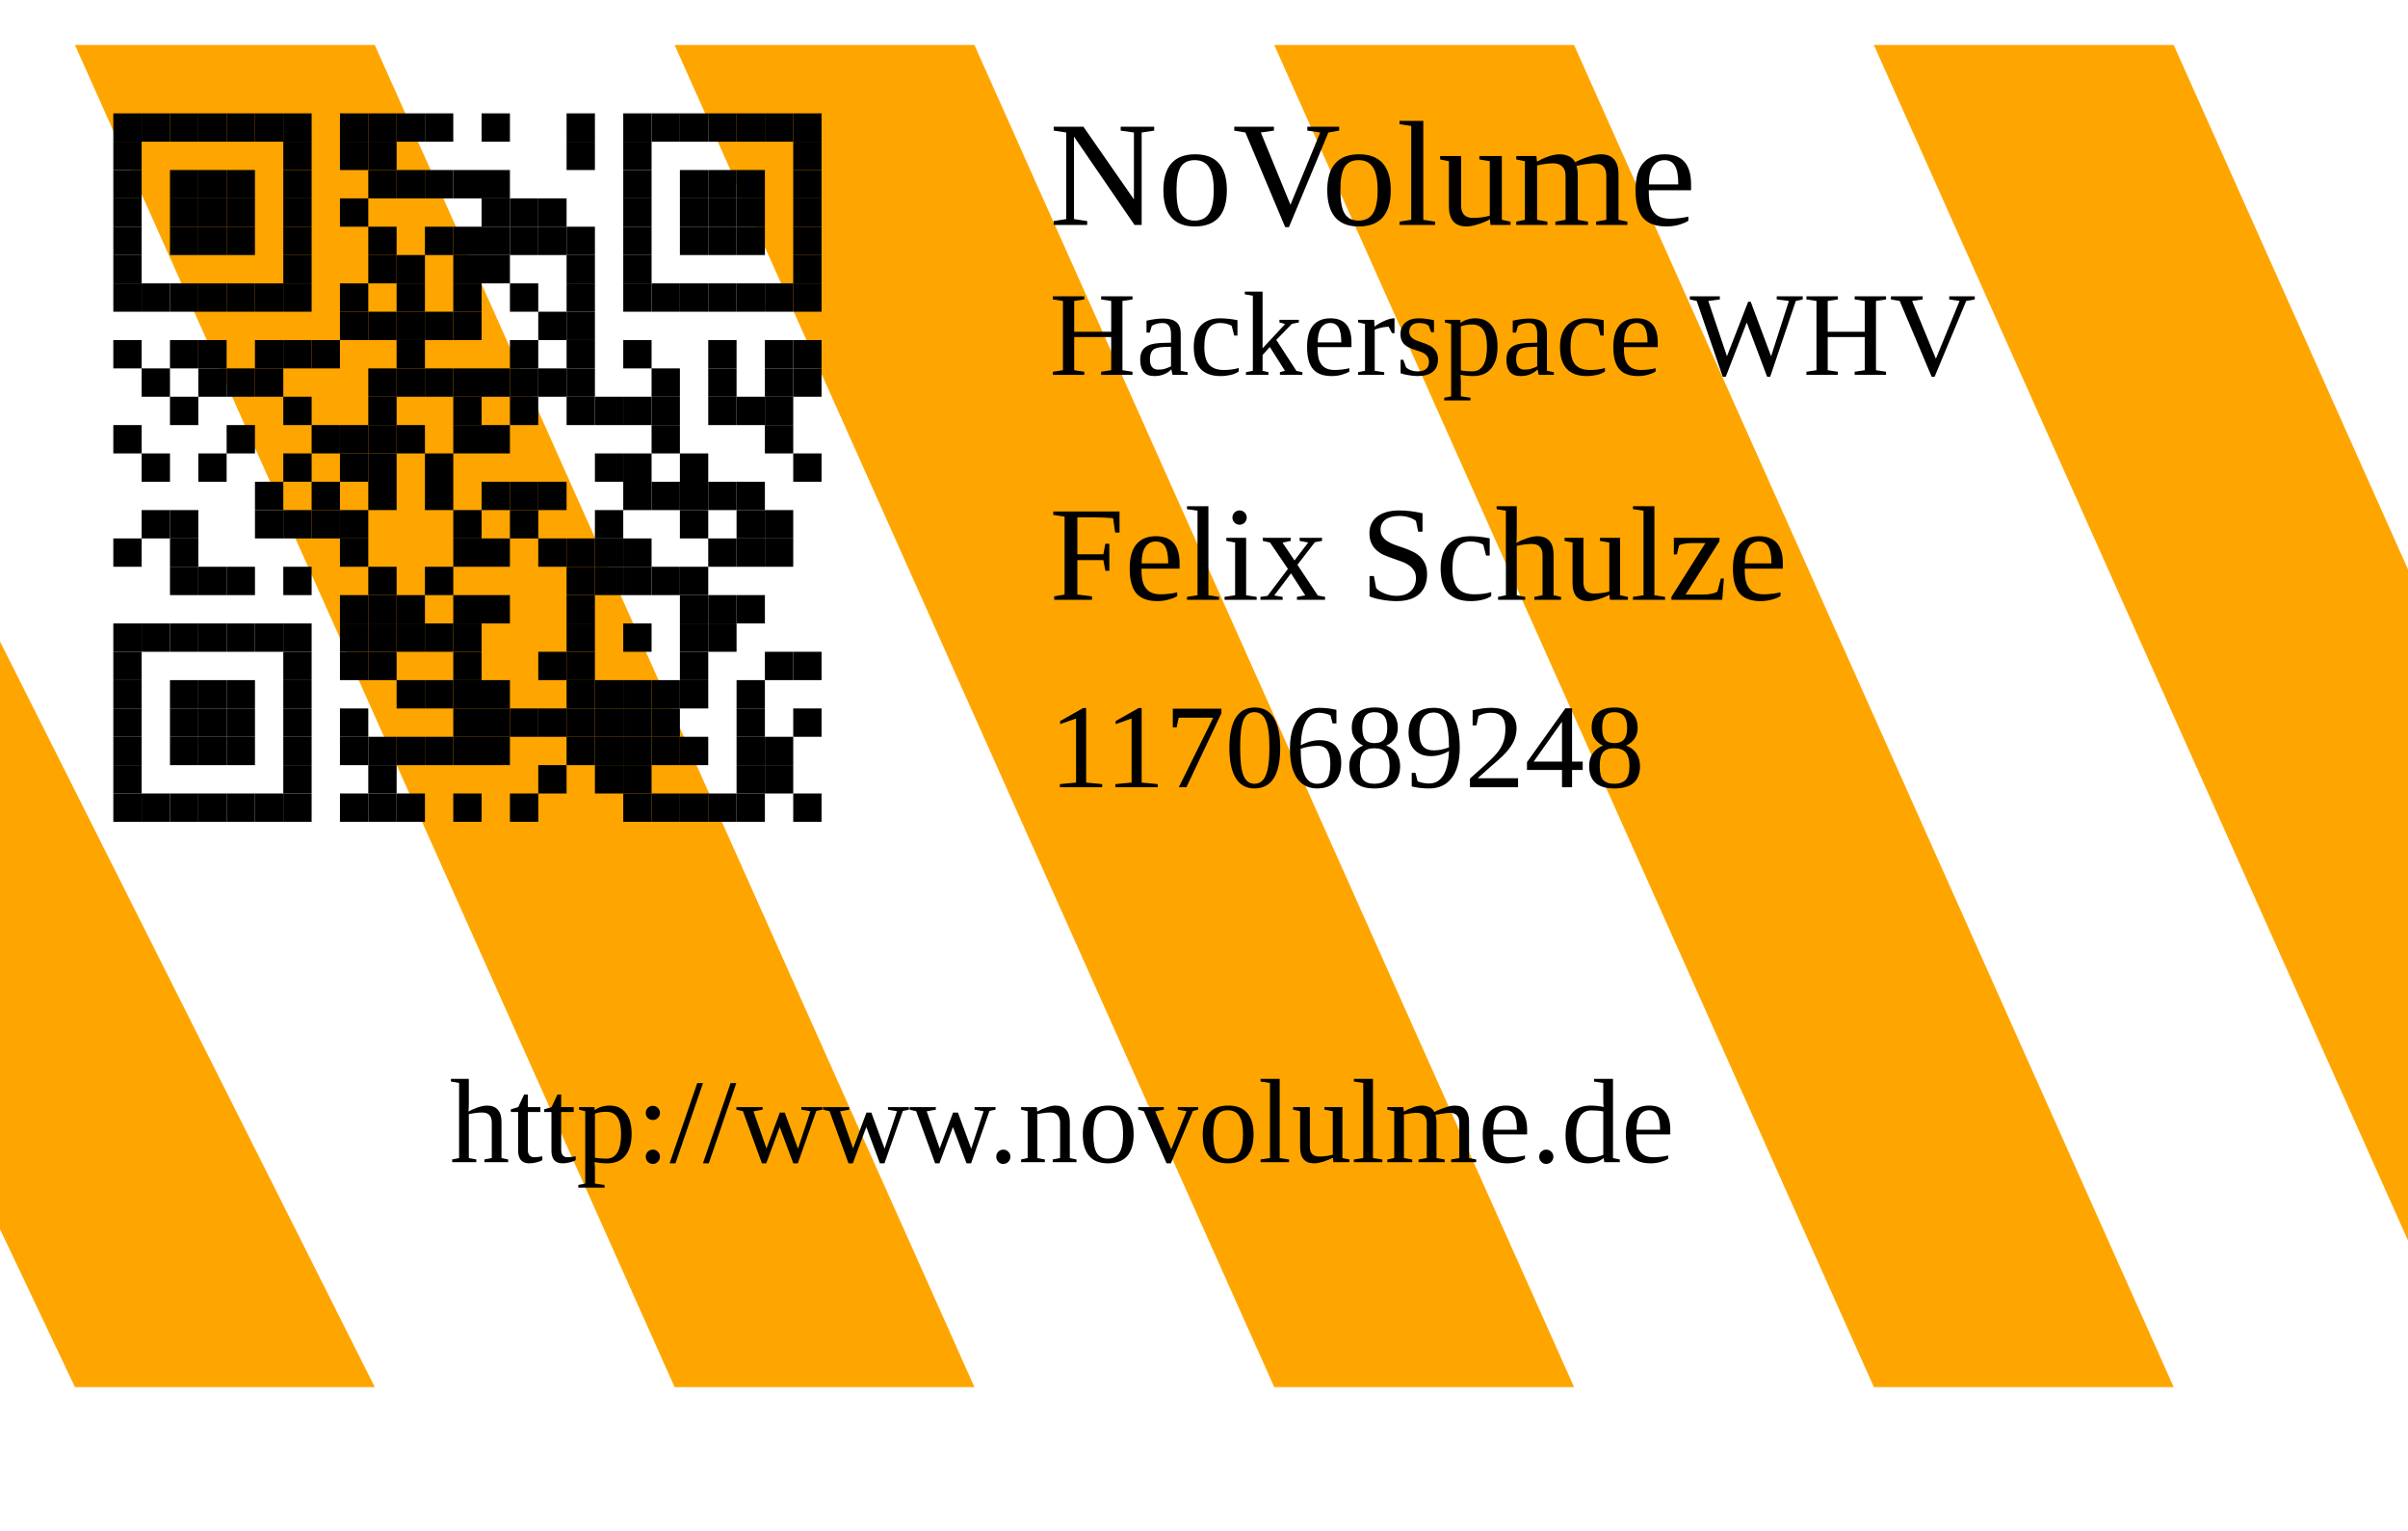
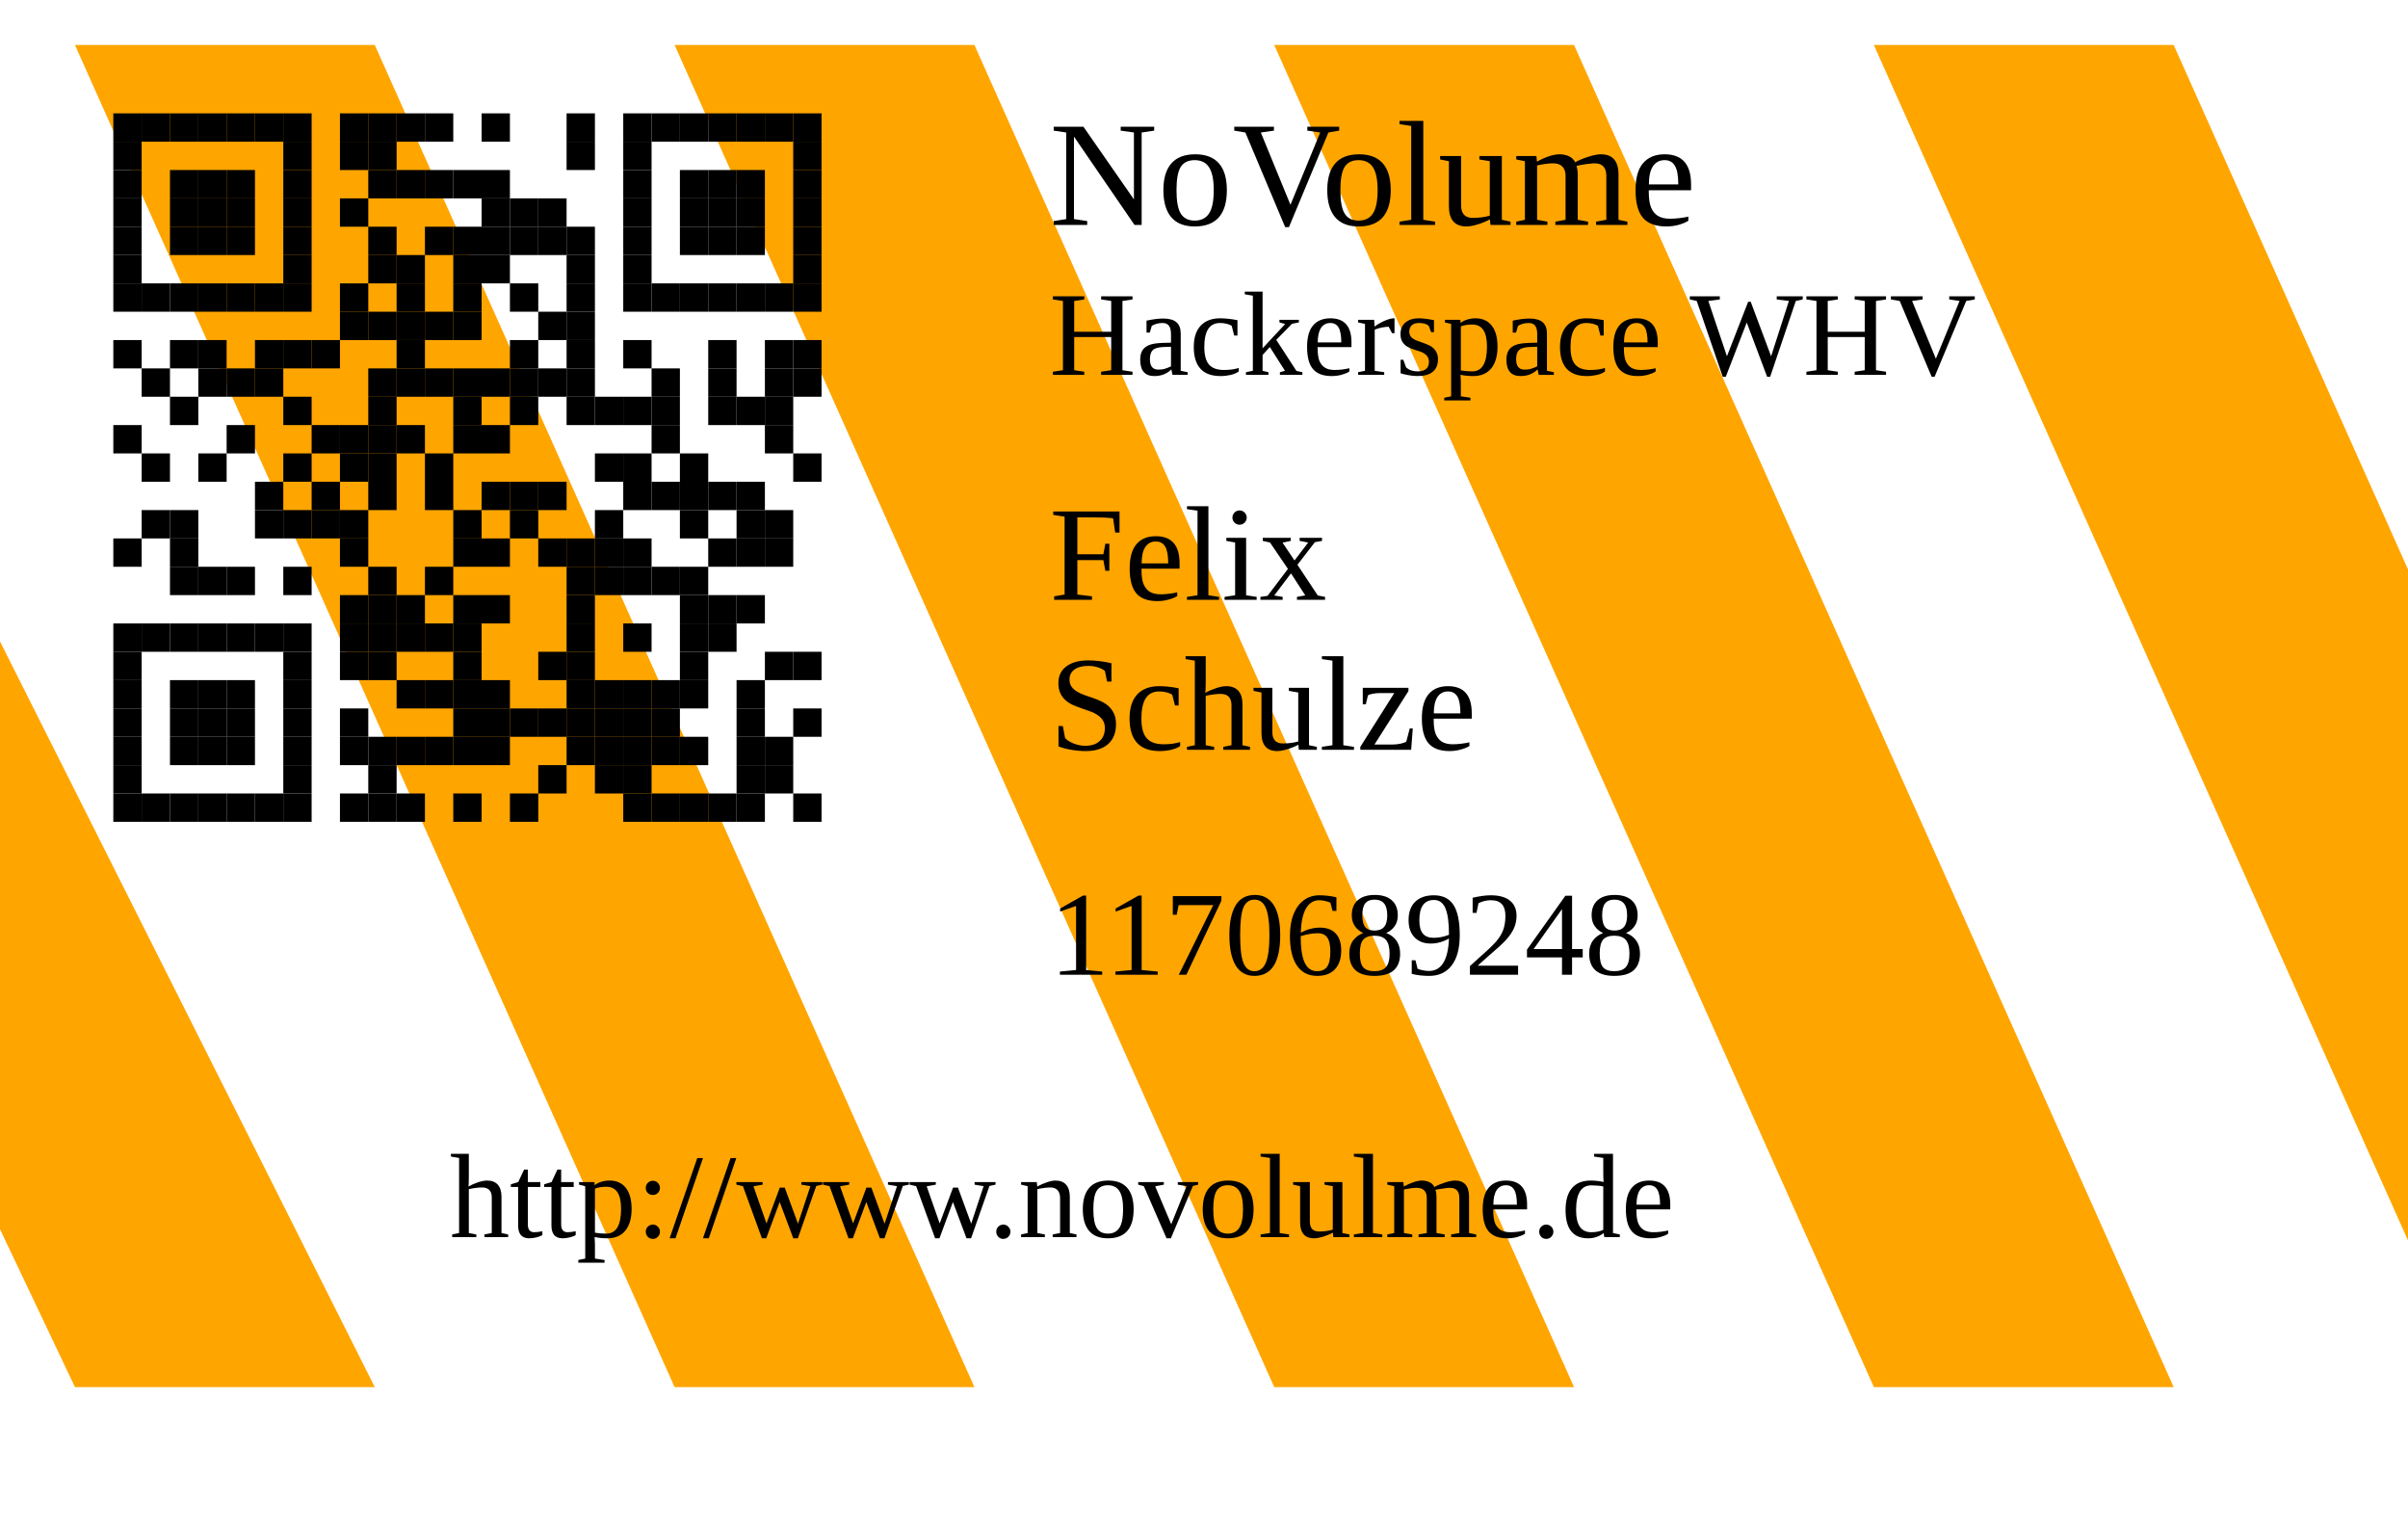
<svg xmlns="http://www.w3.org/2000/svg" version="1.1" baseProfile="full" width="85mm" height="54mm">
  <polygon points="-75,6 10,185 50,185 -40,6" style="fill:orange" />
  <polygon points="10,6 90,185 130,185 50,6" style="fill:orange" />
  <polygon points="90,6 170,185 210,185 130,6" style="fill:orange" />
  <polygon points="170,6 250,185 290,185 210,6" style="fill:orange" />
  <polygon points="250,6 330,185 370,185 290,6" style="fill:orange" />
  <rect height="1mm" width="1mm" x="4mm" y="4mm" />
  <rect height="1mm" width="1mm" x="5mm" y="4mm" />
  <rect height="1mm" width="1mm" x="6mm" y="4mm" />
  <rect height="1mm" width="1mm" x="7mm" y="4mm" />
  <rect height="1mm" width="1mm" x="8mm" y="4mm" />
  <rect height="1mm" width="1mm" x="9mm" y="4mm" />
  <rect height="1mm" width="1mm" x="10mm" y="4mm" />
  <rect height="1mm" width="1mm" x="12mm" y="4mm" />
  <rect height="1mm" width="1mm" x="13mm" y="4mm" />
  <rect height="1mm" width="1mm" x="14mm" y="4mm" />
  <rect height="1mm" width="1mm" x="15mm" y="4mm" />
  <rect height="1mm" width="1mm" x="17mm" y="4mm" />
  <rect height="1mm" width="1mm" x="20mm" y="4mm" />
  <rect height="1mm" width="1mm" x="22mm" y="4mm" />
  <rect height="1mm" width="1mm" x="23mm" y="4mm" />
  <rect height="1mm" width="1mm" x="24mm" y="4mm" />
  <rect height="1mm" width="1mm" x="25mm" y="4mm" />
  <rect height="1mm" width="1mm" x="26mm" y="4mm" />
  <rect height="1mm" width="1mm" x="27mm" y="4mm" />
  <rect height="1mm" width="1mm" x="28mm" y="4mm" />
  <rect height="1mm" width="1mm" x="4mm" y="5mm" />
  <rect height="1mm" width="1mm" x="10mm" y="5mm" />
  <rect height="1mm" width="1mm" x="12mm" y="5mm" />
  <rect height="1mm" width="1mm" x="13mm" y="5mm" />
  <rect height="1mm" width="1mm" x="20mm" y="5mm" />
  <rect height="1mm" width="1mm" x="22mm" y="5mm" />
  <rect height="1mm" width="1mm" x="28mm" y="5mm" />
  <rect height="1mm" width="1mm" x="4mm" y="6mm" />
  <rect height="1mm" width="1mm" x="6mm" y="6mm" />
  <rect height="1mm" width="1mm" x="7mm" y="6mm" />
  <rect height="1mm" width="1mm" x="8mm" y="6mm" />
  <rect height="1mm" width="1mm" x="10mm" y="6mm" />
  <rect height="1mm" width="1mm" x="13mm" y="6mm" />
  <rect height="1mm" width="1mm" x="14mm" y="6mm" />
  <rect height="1mm" width="1mm" x="15mm" y="6mm" />
  <rect height="1mm" width="1mm" x="16mm" y="6mm" />
  <rect height="1mm" width="1mm" x="17mm" y="6mm" />
  <rect height="1mm" width="1mm" x="22mm" y="6mm" />
  <rect height="1mm" width="1mm" x="24mm" y="6mm" />
  <rect height="1mm" width="1mm" x="25mm" y="6mm" />
  <rect height="1mm" width="1mm" x="26mm" y="6mm" />
  <rect height="1mm" width="1mm" x="28mm" y="6mm" />
  <rect height="1mm" width="1mm" x="4mm" y="7mm" />
  <rect height="1mm" width="1mm" x="6mm" y="7mm" />
  <rect height="1mm" width="1mm" x="7mm" y="7mm" />
  <rect height="1mm" width="1mm" x="8mm" y="7mm" />
  <rect height="1mm" width="1mm" x="10mm" y="7mm" />
  <rect height="1mm" width="1mm" x="12mm" y="7mm" />
  <rect height="1mm" width="1mm" x="17mm" y="7mm" />
  <rect height="1mm" width="1mm" x="18mm" y="7mm" />
  <rect height="1mm" width="1mm" x="19mm" y="7mm" />
  <rect height="1mm" width="1mm" x="22mm" y="7mm" />
  <rect height="1mm" width="1mm" x="24mm" y="7mm" />
  <rect height="1mm" width="1mm" x="25mm" y="7mm" />
  <rect height="1mm" width="1mm" x="26mm" y="7mm" />
  <rect height="1mm" width="1mm" x="28mm" y="7mm" />
  <rect height="1mm" width="1mm" x="4mm" y="8mm" />
  <rect height="1mm" width="1mm" x="6mm" y="8mm" />
  <rect height="1mm" width="1mm" x="7mm" y="8mm" />
  <rect height="1mm" width="1mm" x="8mm" y="8mm" />
  <rect height="1mm" width="1mm" x="10mm" y="8mm" />
  <rect height="1mm" width="1mm" x="13mm" y="8mm" />
  <rect height="1mm" width="1mm" x="15mm" y="8mm" />
  <rect height="1mm" width="1mm" x="16mm" y="8mm" />
  <rect height="1mm" width="1mm" x="17mm" y="8mm" />
  <rect height="1mm" width="1mm" x="18mm" y="8mm" />
  <rect height="1mm" width="1mm" x="19mm" y="8mm" />
  <rect height="1mm" width="1mm" x="20mm" y="8mm" />
  <rect height="1mm" width="1mm" x="22mm" y="8mm" />
  <rect height="1mm" width="1mm" x="24mm" y="8mm" />
  <rect height="1mm" width="1mm" x="25mm" y="8mm" />
  <rect height="1mm" width="1mm" x="26mm" y="8mm" />
  <rect height="1mm" width="1mm" x="28mm" y="8mm" />
  <rect height="1mm" width="1mm" x="4mm" y="9mm" />
  <rect height="1mm" width="1mm" x="10mm" y="9mm" />
  <rect height="1mm" width="1mm" x="13mm" y="9mm" />
  <rect height="1mm" width="1mm" x="14mm" y="9mm" />
  <rect height="1mm" width="1mm" x="16mm" y="9mm" />
  <rect height="1mm" width="1mm" x="17mm" y="9mm" />
  <rect height="1mm" width="1mm" x="20mm" y="9mm" />
  <rect height="1mm" width="1mm" x="22mm" y="9mm" />
  <rect height="1mm" width="1mm" x="28mm" y="9mm" />
  <rect height="1mm" width="1mm" x="4mm" y="10mm" />
  <rect height="1mm" width="1mm" x="5mm" y="10mm" />
  <rect height="1mm" width="1mm" x="6mm" y="10mm" />
  <rect height="1mm" width="1mm" x="7mm" y="10mm" />
  <rect height="1mm" width="1mm" x="8mm" y="10mm" />
  <rect height="1mm" width="1mm" x="9mm" y="10mm" />
  <rect height="1mm" width="1mm" x="10mm" y="10mm" />
  <rect height="1mm" width="1mm" x="12mm" y="10mm" />
  <rect height="1mm" width="1mm" x="14mm" y="10mm" />
  <rect height="1mm" width="1mm" x="16mm" y="10mm" />
  <rect height="1mm" width="1mm" x="18mm" y="10mm" />
  <rect height="1mm" width="1mm" x="20mm" y="10mm" />
  <rect height="1mm" width="1mm" x="22mm" y="10mm" />
  <rect height="1mm" width="1mm" x="23mm" y="10mm" />
  <rect height="1mm" width="1mm" x="24mm" y="10mm" />
  <rect height="1mm" width="1mm" x="25mm" y="10mm" />
  <rect height="1mm" width="1mm" x="26mm" y="10mm" />
  <rect height="1mm" width="1mm" x="27mm" y="10mm" />
  <rect height="1mm" width="1mm" x="28mm" y="10mm" />
  <rect height="1mm" width="1mm" x="12mm" y="11mm" />
  <rect height="1mm" width="1mm" x="13mm" y="11mm" />
  <rect height="1mm" width="1mm" x="14mm" y="11mm" />
  <rect height="1mm" width="1mm" x="15mm" y="11mm" />
  <rect height="1mm" width="1mm" x="16mm" y="11mm" />
  <rect height="1mm" width="1mm" x="19mm" y="11mm" />
  <rect height="1mm" width="1mm" x="20mm" y="11mm" />
  <rect height="1mm" width="1mm" x="4mm" y="12mm" />
  <rect height="1mm" width="1mm" x="6mm" y="12mm" />
  <rect height="1mm" width="1mm" x="7mm" y="12mm" />
  <rect height="1mm" width="1mm" x="9mm" y="12mm" />
  <rect height="1mm" width="1mm" x="10mm" y="12mm" />
  <rect height="1mm" width="1mm" x="11mm" y="12mm" />
  <rect height="1mm" width="1mm" x="14mm" y="12mm" />
  <rect height="1mm" width="1mm" x="18mm" y="12mm" />
  <rect height="1mm" width="1mm" x="20mm" y="12mm" />
  <rect height="1mm" width="1mm" x="22mm" y="12mm" />
  <rect height="1mm" width="1mm" x="25mm" y="12mm" />
  <rect height="1mm" width="1mm" x="27mm" y="12mm" />
  <rect height="1mm" width="1mm" x="28mm" y="12mm" />
  <rect height="1mm" width="1mm" x="5mm" y="13mm" />
  <rect height="1mm" width="1mm" x="7mm" y="13mm" />
  <rect height="1mm" width="1mm" x="8mm" y="13mm" />
  <rect height="1mm" width="1mm" x="9mm" y="13mm" />
  <rect height="1mm" width="1mm" x="13mm" y="13mm" />
  <rect height="1mm" width="1mm" x="14mm" y="13mm" />
  <rect height="1mm" width="1mm" x="15mm" y="13mm" />
  <rect height="1mm" width="1mm" x="16mm" y="13mm" />
  <rect height="1mm" width="1mm" x="17mm" y="13mm" />
  <rect height="1mm" width="1mm" x="18mm" y="13mm" />
  <rect height="1mm" width="1mm" x="19mm" y="13mm" />
  <rect height="1mm" width="1mm" x="20mm" y="13mm" />
  <rect height="1mm" width="1mm" x="23mm" y="13mm" />
  <rect height="1mm" width="1mm" x="25mm" y="13mm" />
  <rect height="1mm" width="1mm" x="27mm" y="13mm" />
  <rect height="1mm" width="1mm" x="28mm" y="13mm" />
  <rect height="1mm" width="1mm" x="6mm" y="14mm" />
  <rect height="1mm" width="1mm" x="10mm" y="14mm" />
  <rect height="1mm" width="1mm" x="13mm" y="14mm" />
  <rect height="1mm" width="1mm" x="16mm" y="14mm" />
  <rect height="1mm" width="1mm" x="18mm" y="14mm" />
  <rect height="1mm" width="1mm" x="20mm" y="14mm" />
  <rect height="1mm" width="1mm" x="21mm" y="14mm" />
  <rect height="1mm" width="1mm" x="22mm" y="14mm" />
  <rect height="1mm" width="1mm" x="23mm" y="14mm" />
  <rect height="1mm" width="1mm" x="25mm" y="14mm" />
  <rect height="1mm" width="1mm" x="26mm" y="14mm" />
  <rect height="1mm" width="1mm" x="27mm" y="14mm" />
  <rect height="1mm" width="1mm" x="4mm" y="15mm" />
  <rect height="1mm" width="1mm" x="8mm" y="15mm" />
  <rect height="1mm" width="1mm" x="11mm" y="15mm" />
  <rect height="1mm" width="1mm" x="12mm" y="15mm" />
  <rect height="1mm" width="1mm" x="13mm" y="15mm" />
  <rect height="1mm" width="1mm" x="14mm" y="15mm" />
  <rect height="1mm" width="1mm" x="16mm" y="15mm" />
  <rect height="1mm" width="1mm" x="17mm" y="15mm" />
  <rect height="1mm" width="1mm" x="23mm" y="15mm" />
  <rect height="1mm" width="1mm" x="27mm" y="15mm" />
  <rect height="1mm" width="1mm" x="5mm" y="16mm" />
  <rect height="1mm" width="1mm" x="7mm" y="16mm" />
  <rect height="1mm" width="1mm" x="10mm" y="16mm" />
  <rect height="1mm" width="1mm" x="12mm" y="16mm" />
  <rect height="1mm" width="1mm" x="13mm" y="16mm" />
  <rect height="1mm" width="1mm" x="15mm" y="16mm" />
  <rect height="1mm" width="1mm" x="21mm" y="16mm" />
  <rect height="1mm" width="1mm" x="22mm" y="16mm" />
  <rect height="1mm" width="1mm" x="24mm" y="16mm" />
  <rect height="1mm" width="1mm" x="28mm" y="16mm" />
  <rect height="1mm" width="1mm" x="9mm" y="17mm" />
  <rect height="1mm" width="1mm" x="11mm" y="17mm" />
  <rect height="1mm" width="1mm" x="13mm" y="17mm" />
  <rect height="1mm" width="1mm" x="15mm" y="17mm" />
  <rect height="1mm" width="1mm" x="17mm" y="17mm" />
  <rect height="1mm" width="1mm" x="18mm" y="17mm" />
  <rect height="1mm" width="1mm" x="19mm" y="17mm" />
  <rect height="1mm" width="1mm" x="22mm" y="17mm" />
  <rect height="1mm" width="1mm" x="23mm" y="17mm" />
  <rect height="1mm" width="1mm" x="24mm" y="17mm" />
  <rect height="1mm" width="1mm" x="25mm" y="17mm" />
  <rect height="1mm" width="1mm" x="26mm" y="17mm" />
  <rect height="1mm" width="1mm" x="5mm" y="18mm" />
  <rect height="1mm" width="1mm" x="6mm" y="18mm" />
  <rect height="1mm" width="1mm" x="9mm" y="18mm" />
  <rect height="1mm" width="1mm" x="10mm" y="18mm" />
  <rect height="1mm" width="1mm" x="11mm" y="18mm" />
  <rect height="1mm" width="1mm" x="12mm" y="18mm" />
  <rect height="1mm" width="1mm" x="16mm" y="18mm" />
  <rect height="1mm" width="1mm" x="18mm" y="18mm" />
  <rect height="1mm" width="1mm" x="21mm" y="18mm" />
  <rect height="1mm" width="1mm" x="24mm" y="18mm" />
  <rect height="1mm" width="1mm" x="26mm" y="18mm" />
  <rect height="1mm" width="1mm" x="27mm" y="18mm" />
  <rect height="1mm" width="1mm" x="4mm" y="19mm" />
  <rect height="1mm" width="1mm" x="6mm" y="19mm" />
  <rect height="1mm" width="1mm" x="12mm" y="19mm" />
  <rect height="1mm" width="1mm" x="16mm" y="19mm" />
  <rect height="1mm" width="1mm" x="17mm" y="19mm" />
  <rect height="1mm" width="1mm" x="19mm" y="19mm" />
  <rect height="1mm" width="1mm" x="20mm" y="19mm" />
  <rect height="1mm" width="1mm" x="21mm" y="19mm" />
  <rect height="1mm" width="1mm" x="22mm" y="19mm" />
  <rect height="1mm" width="1mm" x="25mm" y="19mm" />
  <rect height="1mm" width="1mm" x="26mm" y="19mm" />
  <rect height="1mm" width="1mm" x="27mm" y="19mm" />
  <rect height="1mm" width="1mm" x="6mm" y="20mm" />
  <rect height="1mm" width="1mm" x="7mm" y="20mm" />
  <rect height="1mm" width="1mm" x="8mm" y="20mm" />
  <rect height="1mm" width="1mm" x="10mm" y="20mm" />
  <rect height="1mm" width="1mm" x="13mm" y="20mm" />
  <rect height="1mm" width="1mm" x="15mm" y="20mm" />
  <rect height="1mm" width="1mm" x="20mm" y="20mm" />
  <rect height="1mm" width="1mm" x="21mm" y="20mm" />
  <rect height="1mm" width="1mm" x="22mm" y="20mm" />
  <rect height="1mm" width="1mm" x="23mm" y="20mm" />
  <rect height="1mm" width="1mm" x="24mm" y="20mm" />
  <rect height="1mm" width="1mm" x="12mm" y="21mm" />
  <rect height="1mm" width="1mm" x="13mm" y="21mm" />
  <rect height="1mm" width="1mm" x="14mm" y="21mm" />
  <rect height="1mm" width="1mm" x="16mm" y="21mm" />
  <rect height="1mm" width="1mm" x="17mm" y="21mm" />
  <rect height="1mm" width="1mm" x="20mm" y="21mm" />
  <rect height="1mm" width="1mm" x="24mm" y="21mm" />
  <rect height="1mm" width="1mm" x="25mm" y="21mm" />
  <rect height="1mm" width="1mm" x="26mm" y="21mm" />
  <rect height="1mm" width="1mm" x="4mm" y="22mm" />
  <rect height="1mm" width="1mm" x="5mm" y="22mm" />
  <rect height="1mm" width="1mm" x="6mm" y="22mm" />
  <rect height="1mm" width="1mm" x="7mm" y="22mm" />
  <rect height="1mm" width="1mm" x="8mm" y="22mm" />
  <rect height="1mm" width="1mm" x="9mm" y="22mm" />
  <rect height="1mm" width="1mm" x="10mm" y="22mm" />
  <rect height="1mm" width="1mm" x="12mm" y="22mm" />
  <rect height="1mm" width="1mm" x="13mm" y="22mm" />
  <rect height="1mm" width="1mm" x="14mm" y="22mm" />
  <rect height="1mm" width="1mm" x="15mm" y="22mm" />
  <rect height="1mm" width="1mm" x="16mm" y="22mm" />
  <rect height="1mm" width="1mm" x="20mm" y="22mm" />
  <rect height="1mm" width="1mm" x="22mm" y="22mm" />
  <rect height="1mm" width="1mm" x="24mm" y="22mm" />
  <rect height="1mm" width="1mm" x="25mm" y="22mm" />
  <rect height="1mm" width="1mm" x="4mm" y="23mm" />
  <rect height="1mm" width="1mm" x="10mm" y="23mm" />
  <rect height="1mm" width="1mm" x="12mm" y="23mm" />
  <rect height="1mm" width="1mm" x="13mm" y="23mm" />
  <rect height="1mm" width="1mm" x="16mm" y="23mm" />
  <rect height="1mm" width="1mm" x="19mm" y="23mm" />
  <rect height="1mm" width="1mm" x="20mm" y="23mm" />
  <rect height="1mm" width="1mm" x="24mm" y="23mm" />
  <rect height="1mm" width="1mm" x="27mm" y="23mm" />
  <rect height="1mm" width="1mm" x="28mm" y="23mm" />
  <rect height="1mm" width="1mm" x="4mm" y="24mm" />
  <rect height="1mm" width="1mm" x="6mm" y="24mm" />
  <rect height="1mm" width="1mm" x="7mm" y="24mm" />
  <rect height="1mm" width="1mm" x="8mm" y="24mm" />
  <rect height="1mm" width="1mm" x="10mm" y="24mm" />
  <rect height="1mm" width="1mm" x="14mm" y="24mm" />
  <rect height="1mm" width="1mm" x="15mm" y="24mm" />
  <rect height="1mm" width="1mm" x="16mm" y="24mm" />
  <rect height="1mm" width="1mm" x="17mm" y="24mm" />
  <rect height="1mm" width="1mm" x="20mm" y="24mm" />
  <rect height="1mm" width="1mm" x="21mm" y="24mm" />
  <rect height="1mm" width="1mm" x="22mm" y="24mm" />
  <rect height="1mm" width="1mm" x="23mm" y="24mm" />
  <rect height="1mm" width="1mm" x="24mm" y="24mm" />
  <rect height="1mm" width="1mm" x="26mm" y="24mm" />
  <rect height="1mm" width="1mm" x="4mm" y="25mm" />
  <rect height="1mm" width="1mm" x="6mm" y="25mm" />
  <rect height="1mm" width="1mm" x="7mm" y="25mm" />
  <rect height="1mm" width="1mm" x="8mm" y="25mm" />
  <rect height="1mm" width="1mm" x="10mm" y="25mm" />
  <rect height="1mm" width="1mm" x="12mm" y="25mm" />
  <rect height="1mm" width="1mm" x="16mm" y="25mm" />
  <rect height="1mm" width="1mm" x="17mm" y="25mm" />
  <rect height="1mm" width="1mm" x="18mm" y="25mm" />
  <rect height="1mm" width="1mm" x="19mm" y="25mm" />
  <rect height="1mm" width="1mm" x="20mm" y="25mm" />
  <rect height="1mm" width="1mm" x="21mm" y="25mm" />
  <rect height="1mm" width="1mm" x="22mm" y="25mm" />
  <rect height="1mm" width="1mm" x="23mm" y="25mm" />
  <rect height="1mm" width="1mm" x="26mm" y="25mm" />
  <rect height="1mm" width="1mm" x="28mm" y="25mm" />
  <rect height="1mm" width="1mm" x="4mm" y="26mm" />
  <rect height="1mm" width="1mm" x="6mm" y="26mm" />
  <rect height="1mm" width="1mm" x="7mm" y="26mm" />
  <rect height="1mm" width="1mm" x="8mm" y="26mm" />
  <rect height="1mm" width="1mm" x="10mm" y="26mm" />
  <rect height="1mm" width="1mm" x="12mm" y="26mm" />
  <rect height="1mm" width="1mm" x="13mm" y="26mm" />
  <rect height="1mm" width="1mm" x="14mm" y="26mm" />
  <rect height="1mm" width="1mm" x="15mm" y="26mm" />
  <rect height="1mm" width="1mm" x="16mm" y="26mm" />
  <rect height="1mm" width="1mm" x="17mm" y="26mm" />
  <rect height="1mm" width="1mm" x="20mm" y="26mm" />
  <rect height="1mm" width="1mm" x="21mm" y="26mm" />
  <rect height="1mm" width="1mm" x="22mm" y="26mm" />
  <rect height="1mm" width="1mm" x="23mm" y="26mm" />
  <rect height="1mm" width="1mm" x="24mm" y="26mm" />
  <rect height="1mm" width="1mm" x="26mm" y="26mm" />
  <rect height="1mm" width="1mm" x="27mm" y="26mm" />
  <rect height="1mm" width="1mm" x="4mm" y="27mm" />
  <rect height="1mm" width="1mm" x="10mm" y="27mm" />
  <rect height="1mm" width="1mm" x="13mm" y="27mm" />
  <rect height="1mm" width="1mm" x="19mm" y="27mm" />
  <rect height="1mm" width="1mm" x="21mm" y="27mm" />
  <rect height="1mm" width="1mm" x="22mm" y="27mm" />
  <rect height="1mm" width="1mm" x="26mm" y="27mm" />
  <rect height="1mm" width="1mm" x="27mm" y="27mm" />
  <rect height="1mm" width="1mm" x="4mm" y="28mm" />
  <rect height="1mm" width="1mm" x="5mm" y="28mm" />
  <rect height="1mm" width="1mm" x="6mm" y="28mm" />
  <rect height="1mm" width="1mm" x="7mm" y="28mm" />
  <rect height="1mm" width="1mm" x="8mm" y="28mm" />
  <rect height="1mm" width="1mm" x="9mm" y="28mm" />
  <rect height="1mm" width="1mm" x="10mm" y="28mm" />
  <rect height="1mm" width="1mm" x="12mm" y="28mm" />
  <rect height="1mm" width="1mm" x="13mm" y="28mm" />
  <rect height="1mm" width="1mm" x="14mm" y="28mm" />
  <rect height="1mm" width="1mm" x="16mm" y="28mm" />
  <rect height="1mm" width="1mm" x="18mm" y="28mm" />
  <rect height="1mm" width="1mm" x="22mm" y="28mm" />
  <rect height="1mm" width="1mm" x="23mm" y="28mm" />
  <rect height="1mm" width="1mm" x="24mm" y="28mm" />
  <rect height="1mm" width="1mm" x="25mm" y="28mm" />
  <rect height="1mm" width="1mm" x="26mm" y="28mm" />
  <rect height="1mm" width="1mm" x="28mm" y="28mm" />
  <text x="140" y="30" fill="black" style="font-size:20px">NoVolume</text>
  <text x="140" y="50" fill="black" style="font-size:16px">Hackerspace WHV</text>
-   <text x="140" y="80" fill="black" style="font-size:18px">Felix Schulze</text>
-   <text x="140" y="105" fill="black" style="font-size:16px">1170689248</text>
-   <text x="60" y="155" fill="black" style="font-size:16px">http://www.novolulme.de</text>
+   <text x="140" y="80" fill="black" style="font-size:18px">Felix</text>
+   <text x="140" y="100" fill="black" style="font-size:18px">Schulze</text>
+   <text x="140" y="130" fill="black" style="font-size:16px">1170689248</text>
+   <text x="60" y="165" fill="black" style="font-size:16px">http://www.novolulme.de</text>
</svg>
